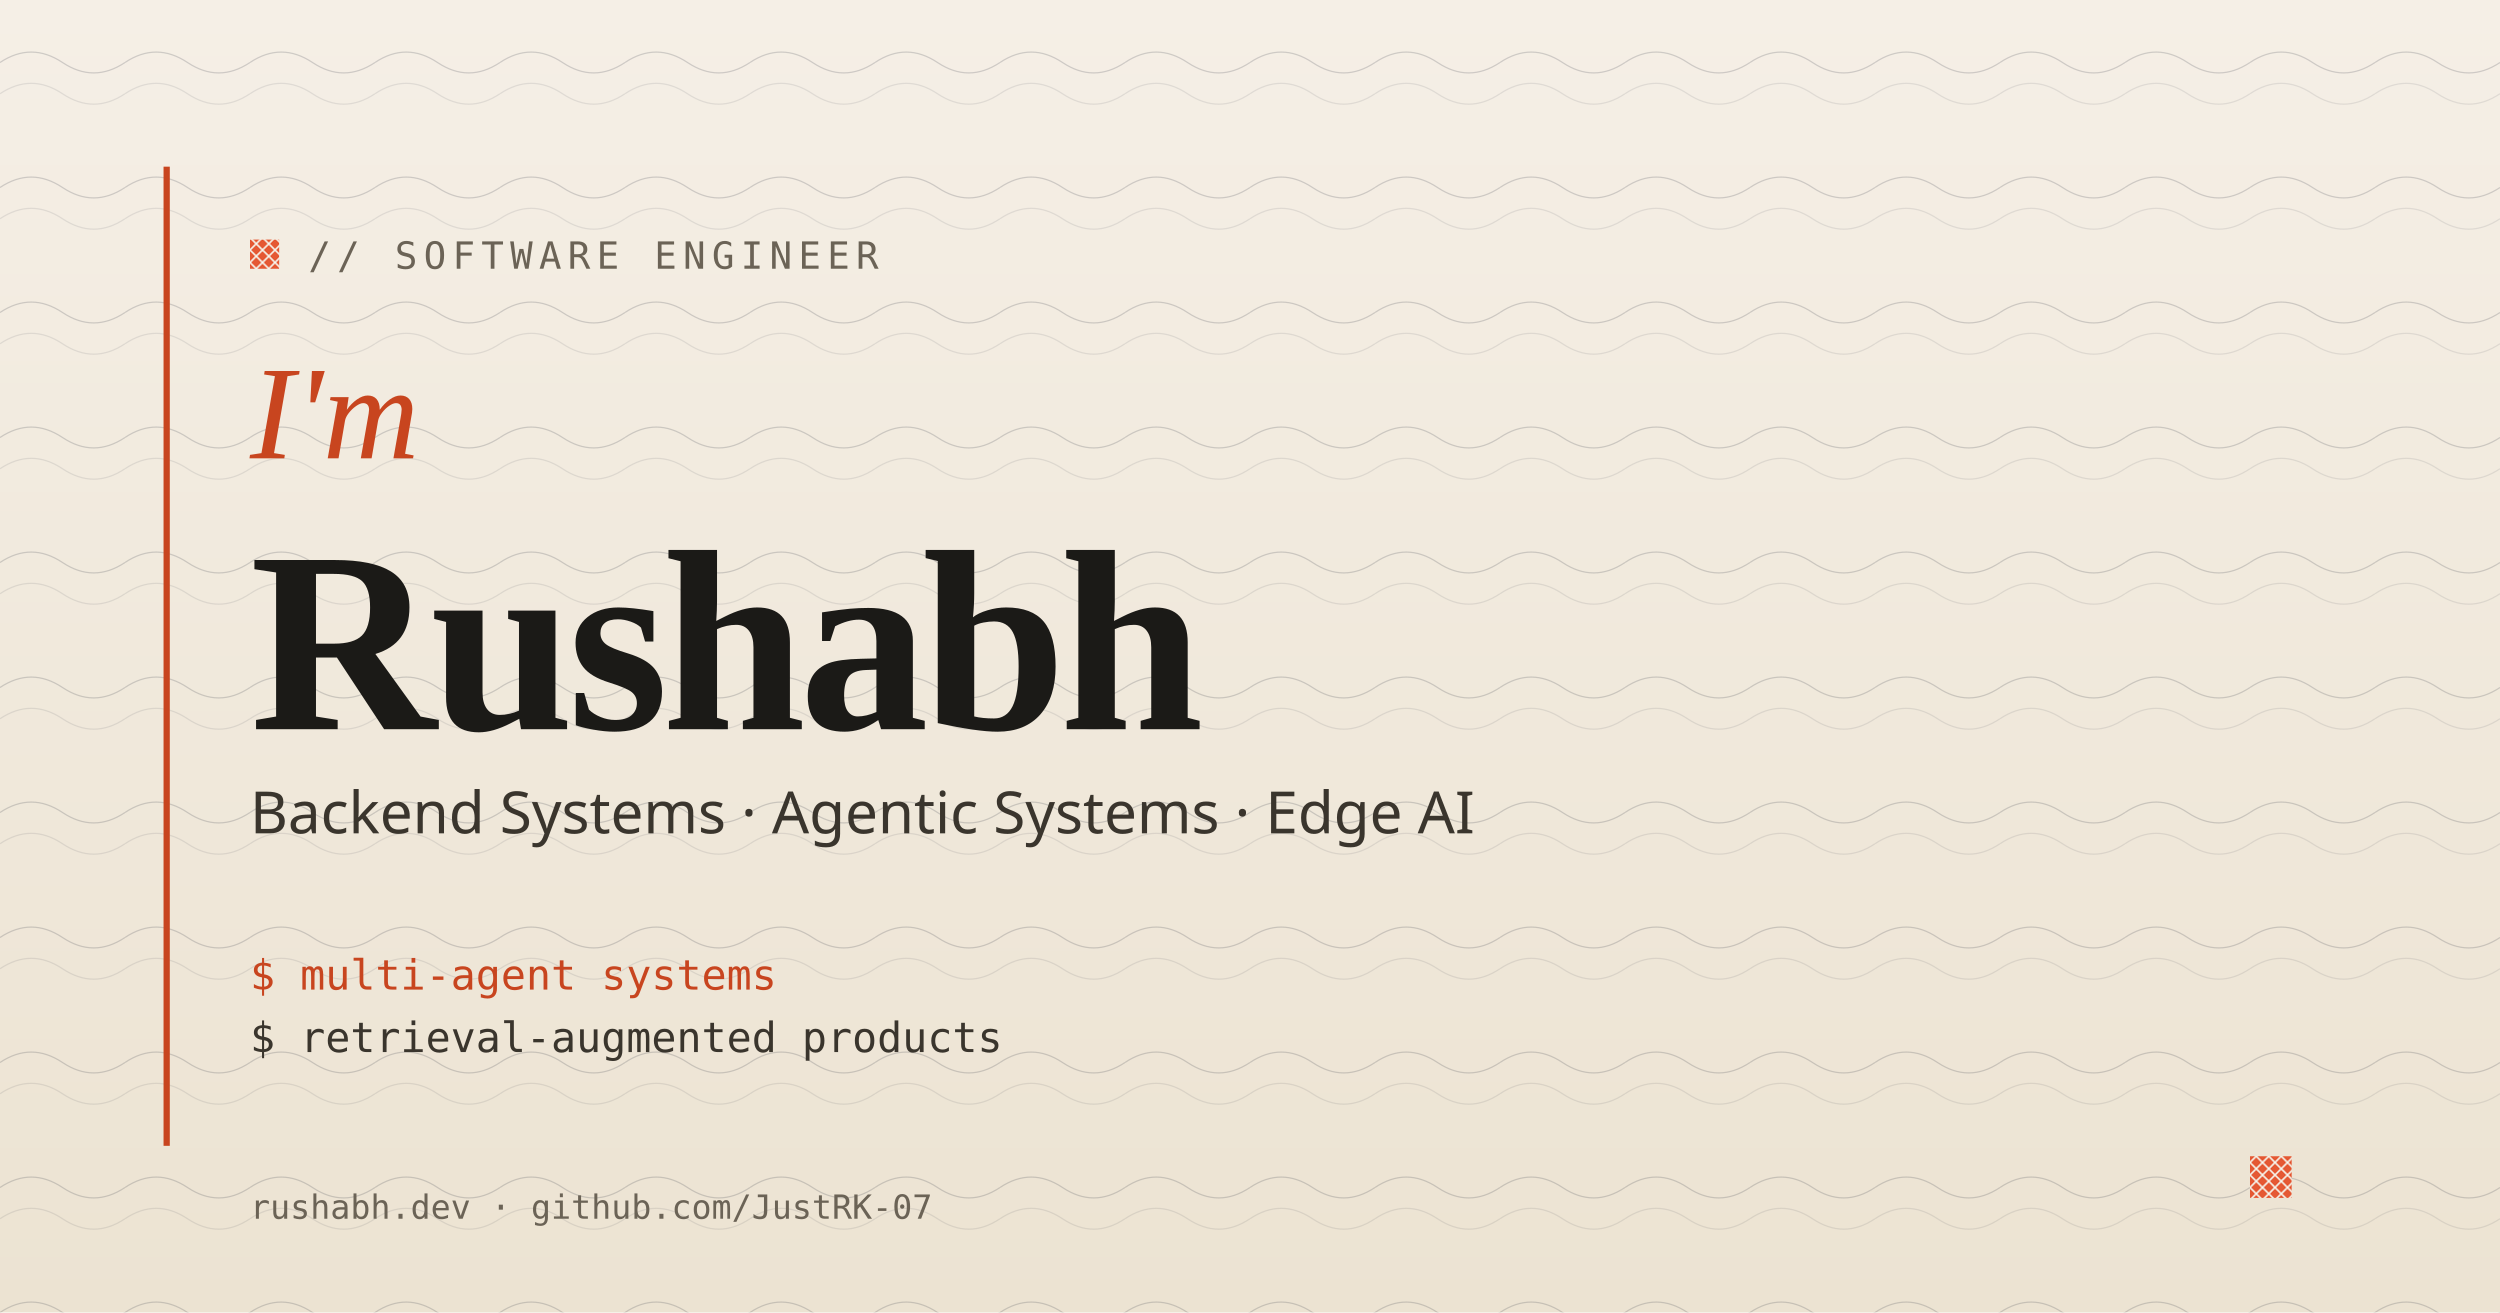
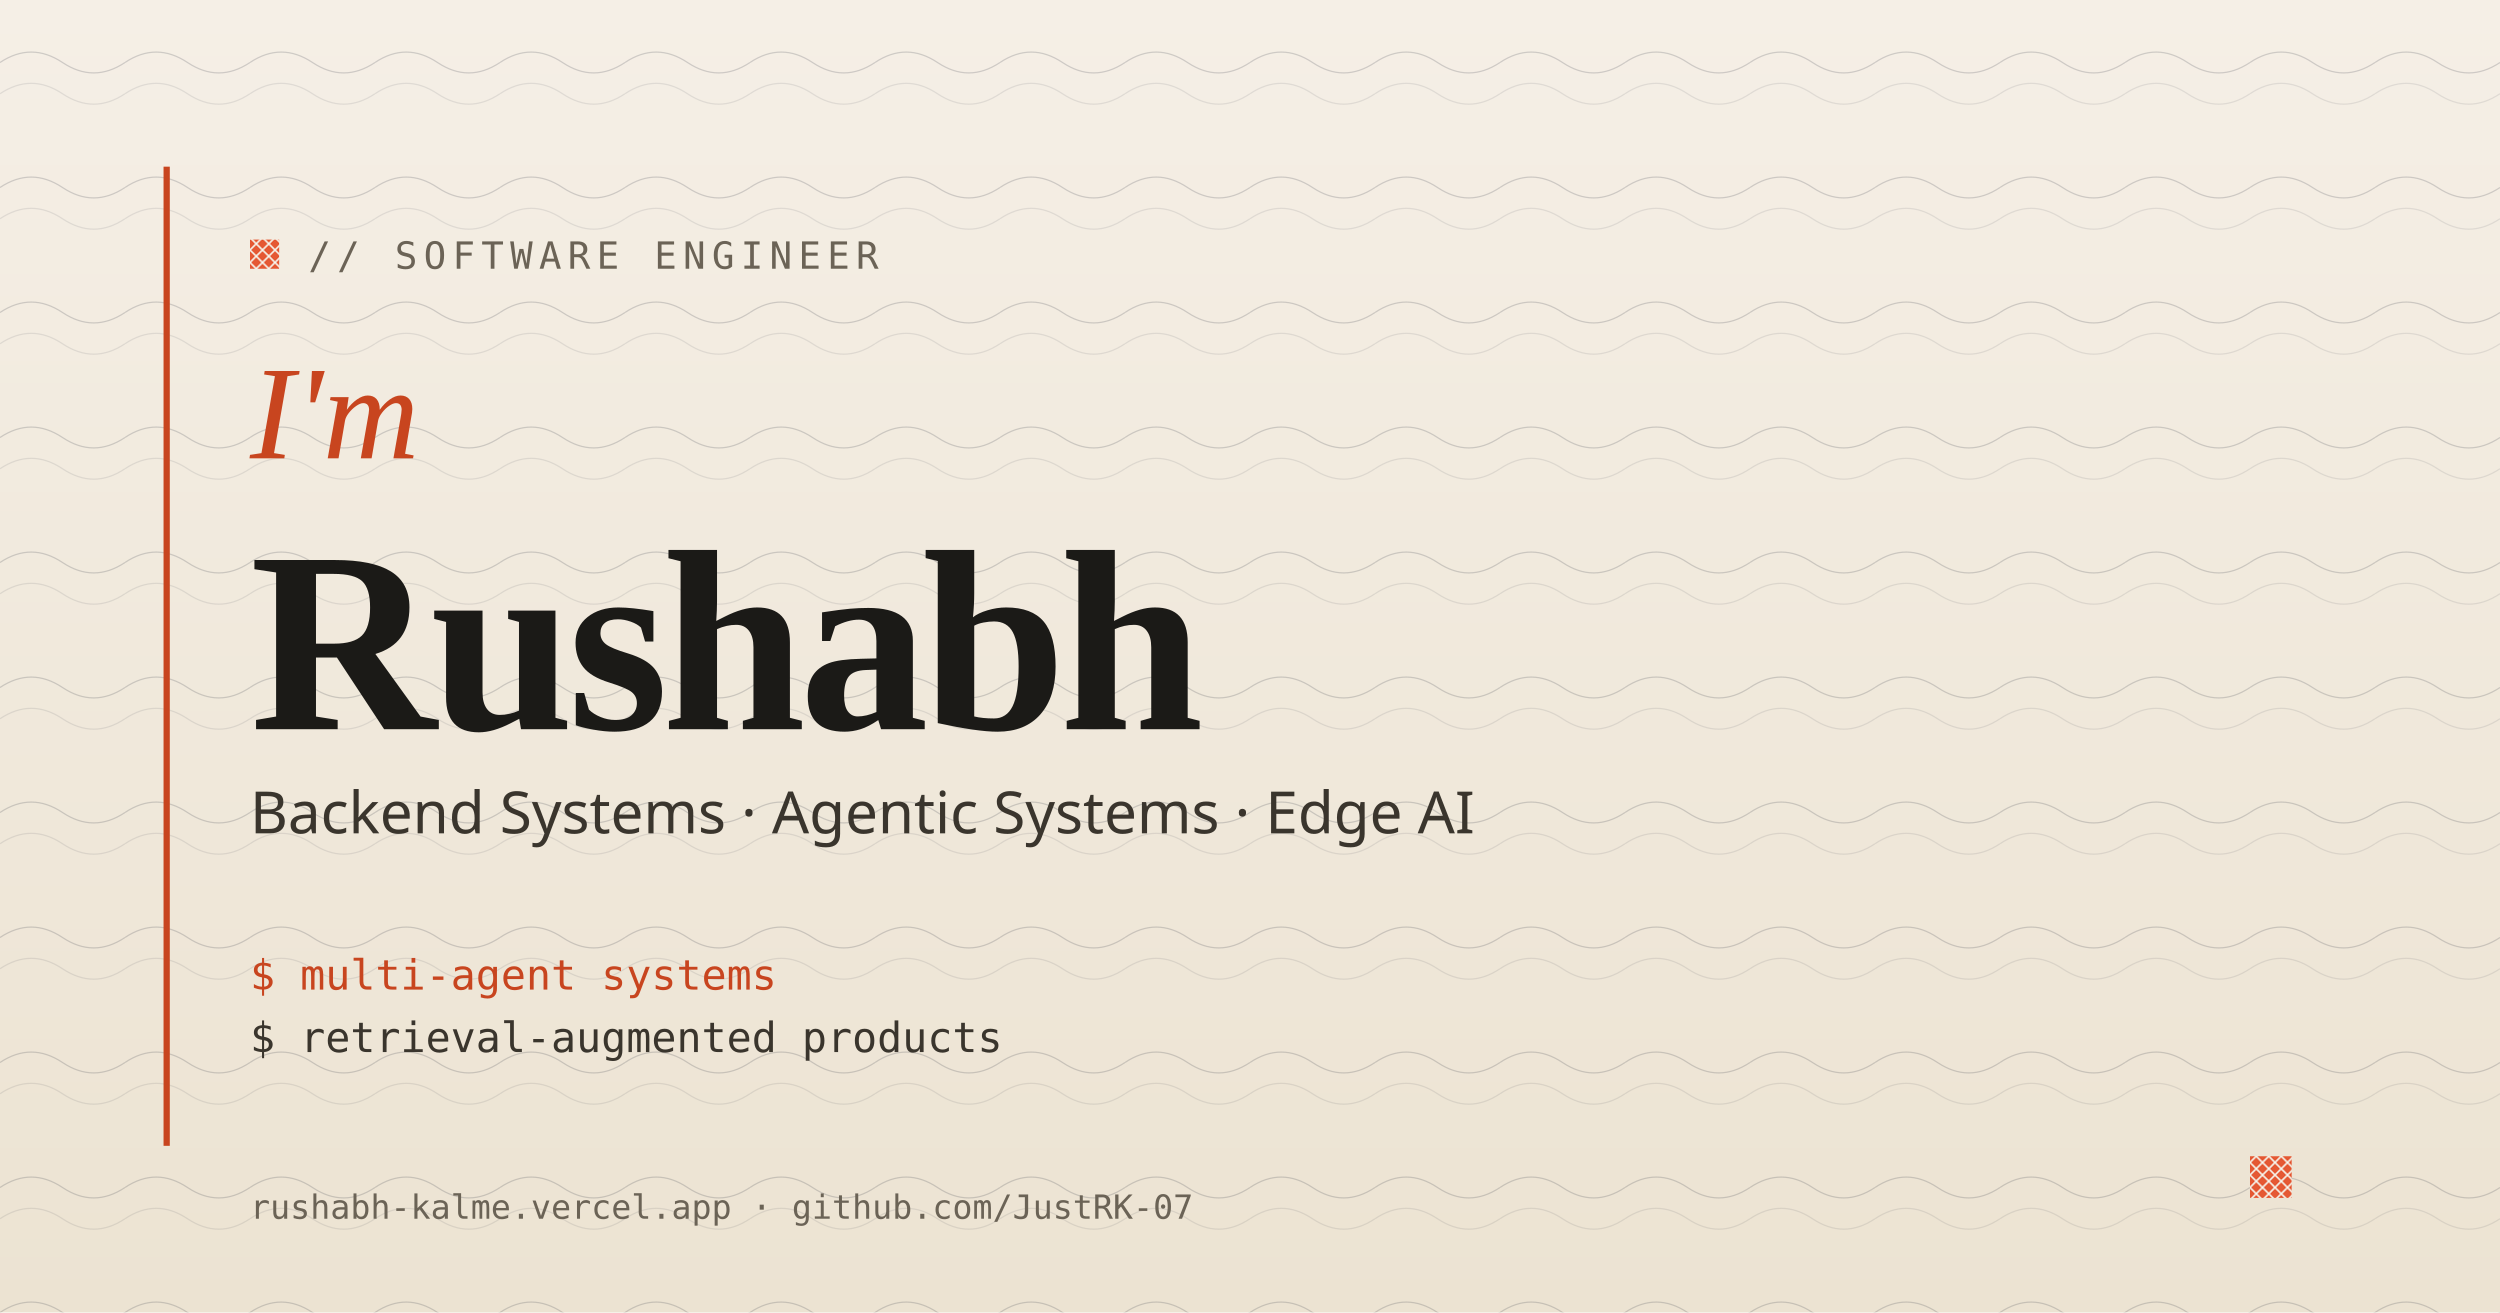
<svg xmlns="http://www.w3.org/2000/svg" viewBox="0 0 1200 630" width="1200" height="630">
  <defs>
    <linearGradient id="bg" x1="0" y1="0" x2="0" y2="1">
      <stop offset="0" stop-color="#F5EFE6" />
      <stop offset="1" stop-color="#ECE3D2" />
    </linearGradient>
    <pattern id="contours" width="60" height="60" patternUnits="userSpaceOnUse">
      <path d="M0,30 Q15,20 30,30 T60,30" fill="none" stroke="#1B2233" stroke-width="0.6" opacity="0.18" />
      <path d="M0,45 Q15,35 30,45 T60,45" fill="none" stroke="#1B2233" stroke-width="0.6" opacity="0.10" />
    </pattern>
    <pattern id="marker" width="6" height="6" patternUnits="userSpaceOnUse">
      <rect width="6" height="6" fill="#E55934" />
      <line x1="0" y1="0" x2="6" y2="6" stroke="#F5EFE6" stroke-width="0.8" />
      <line x1="6" y1="0" x2="0" y2="6" stroke="#F5EFE6" stroke-width="0.8" />
    </pattern>
  </defs>
  <rect width="1200" height="630" fill="url(#bg)" />
  <rect width="1200" height="630" fill="url(#contours)" />
  <line x1="80" y1="80" x2="80" y2="550" stroke="#C8451F" stroke-width="3" />
  <rect x="120" y="115" width="14" height="14" fill="url(#marker)" />
  <text x="148" y="129" font-family="ui-monospace, SFMono-Regular, monospace" font-size="18" letter-spacing="3" fill="#6B6356">// SOFTWARE ENGINEER</text>
  <text x="120" y="220" font-family="'Times New Roman', Times, ui-serif, Georgia, serif" font-style="italic" font-size="64" fill="#C8451F">I'm</text>
  <text x="120" y="350" font-family="ui-serif, Georgia, 'Times New Roman', serif" font-size="124" font-weight="800" letter-spacing="-3" fill="#1B1A17">Rushabh</text>
  <text x="120" y="400" font-family="ui-sans-serif, system-ui, sans-serif" font-size="28" fill="#3A352D">Backend Systems · Agentic Systems · Edge AI</text>
  <text x="120" y="475" font-family="ui-monospace, SFMono-Regular, monospace" font-size="20" fill="#C8451F">$ multi-agent systems</text>
  <text x="120" y="505" font-family="ui-monospace, SFMono-Regular, monospace" font-size="20" fill="#3A352D">$ retrieval-augmented products</text>
-   <text x="120" y="585" font-family="ui-monospace, SFMono-Regular, monospace" font-size="16" fill="#6B6356">rushabh.dev · github.com/JustRK-07</text>
+   <text x="120" y="585" font-family="ui-monospace, SFMono-Regular, monospace" font-size="16" fill="#6B6356">rushabh-kalme.vercel.app · github.com/JustRK-07</text>
  <rect x="1080" y="555" width="20" height="20" fill="url(#marker)" />
</svg>
